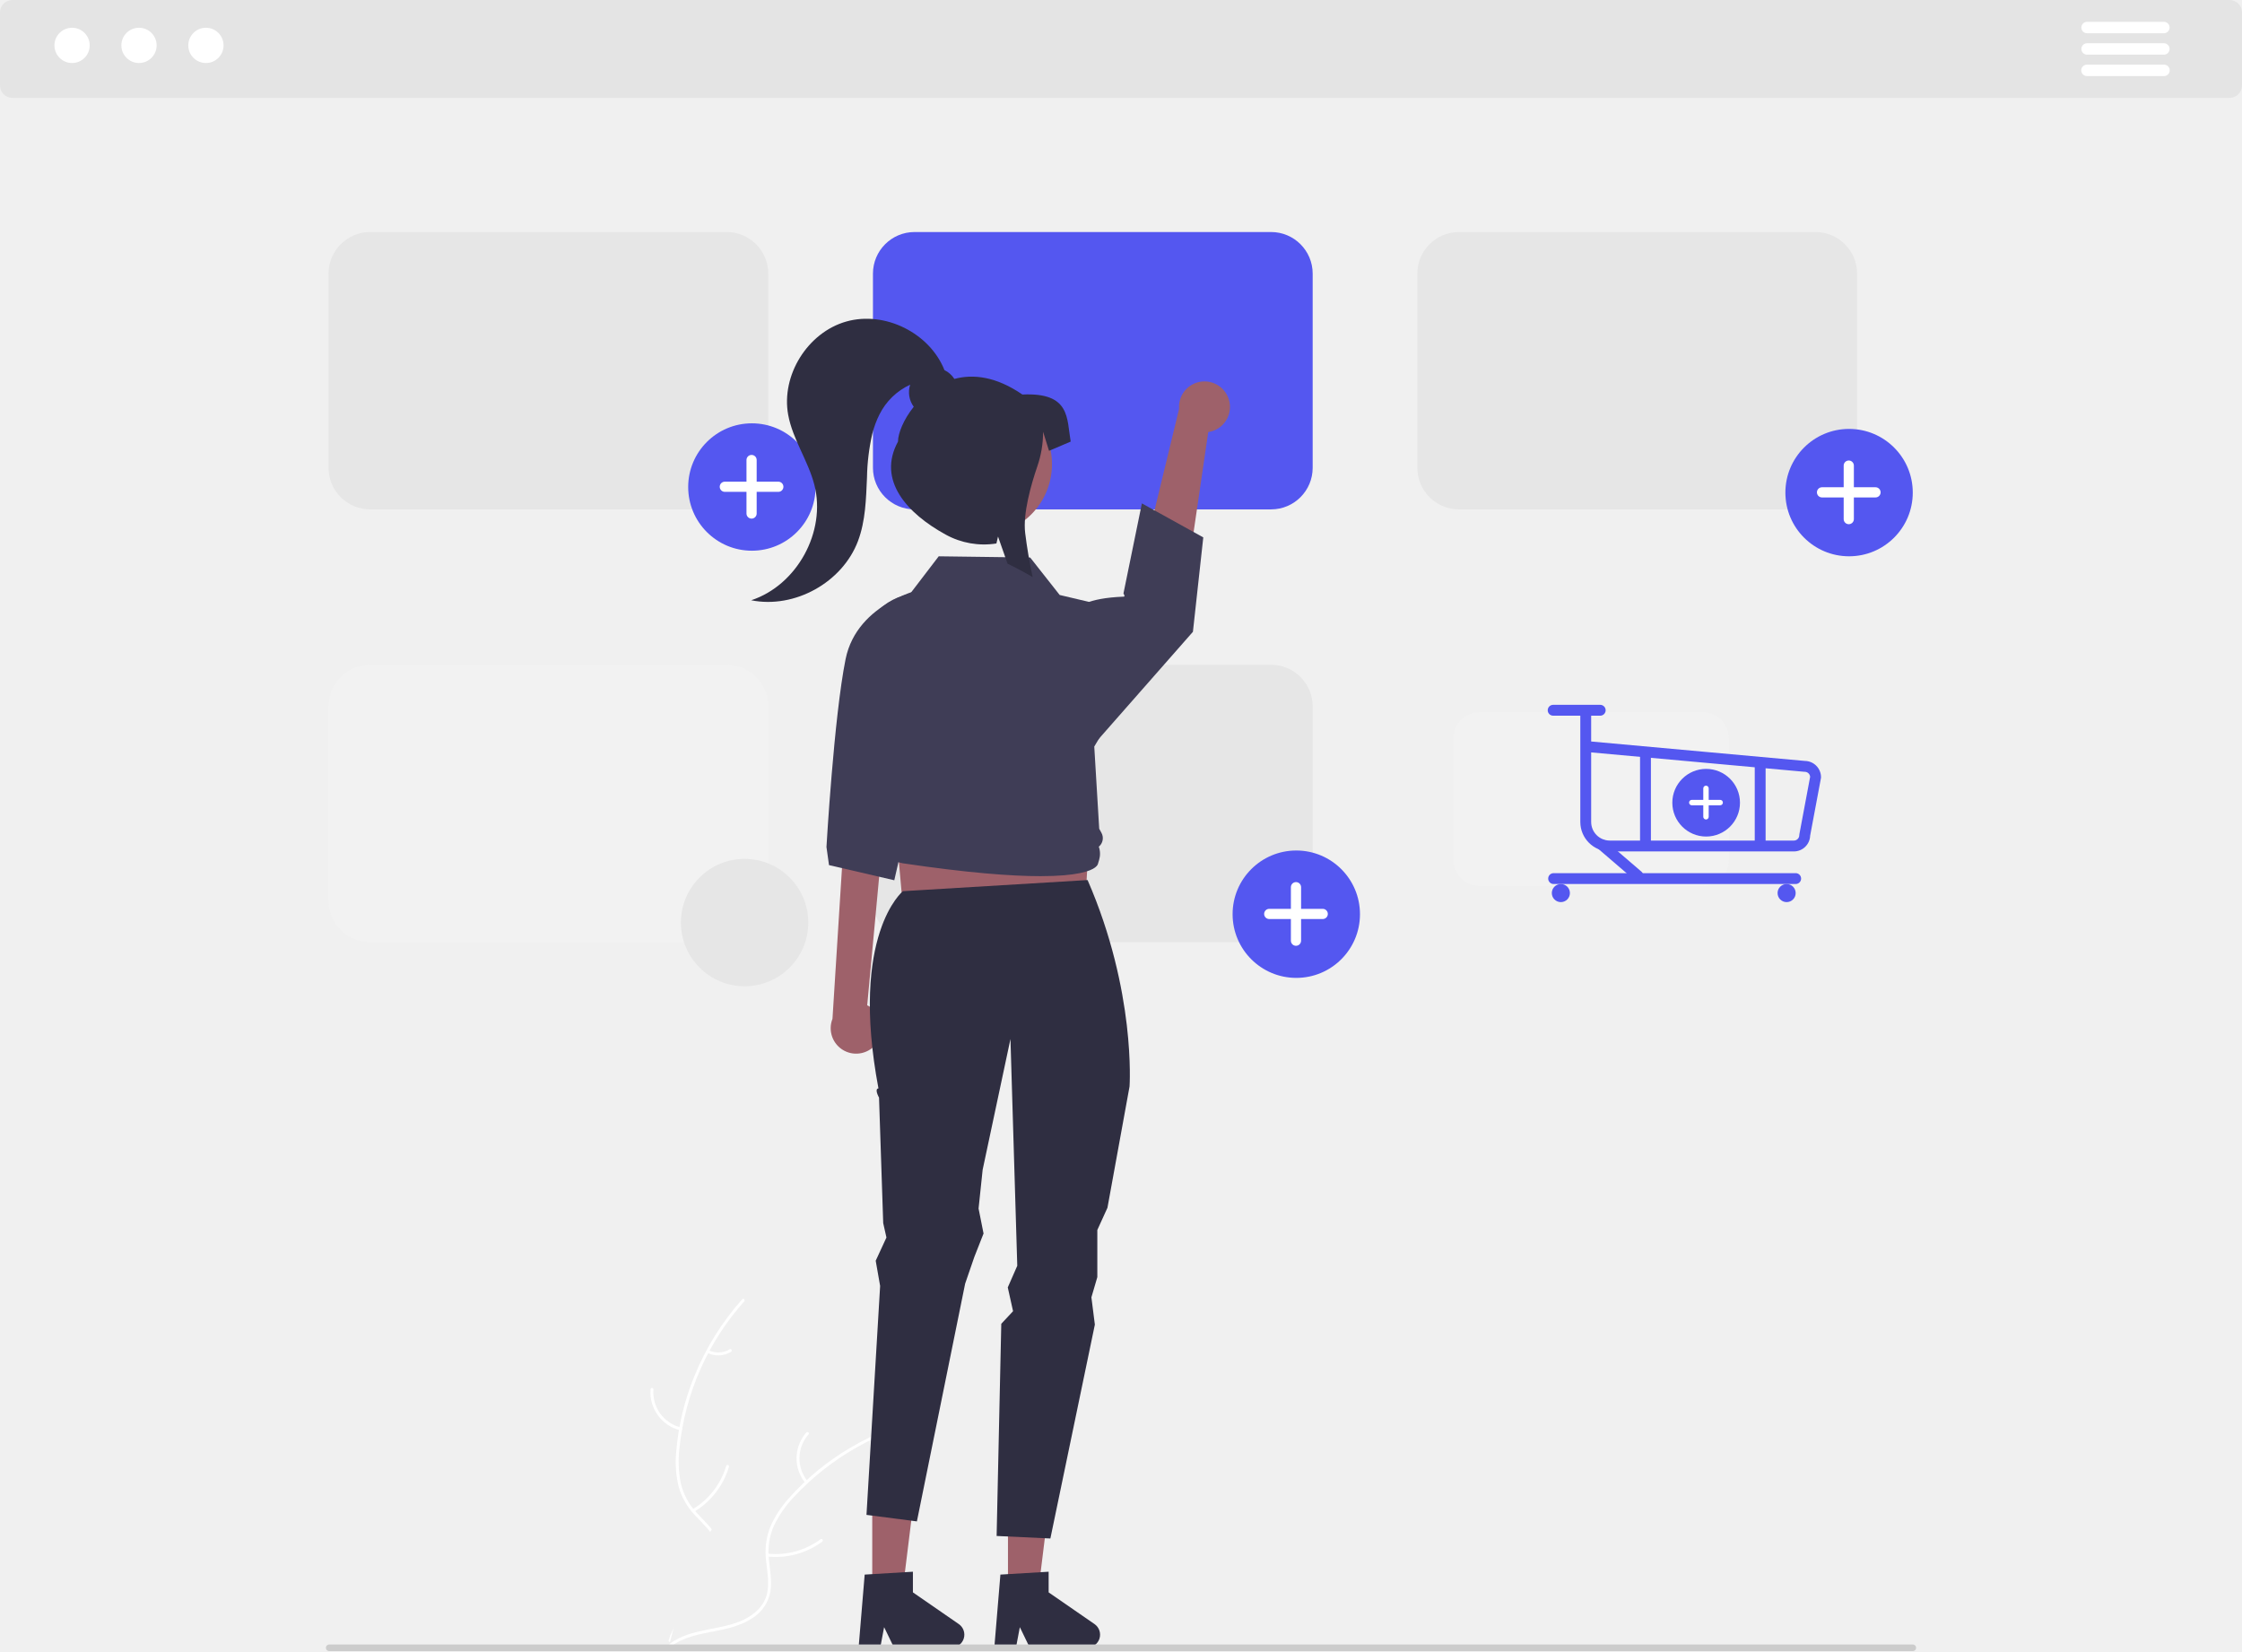
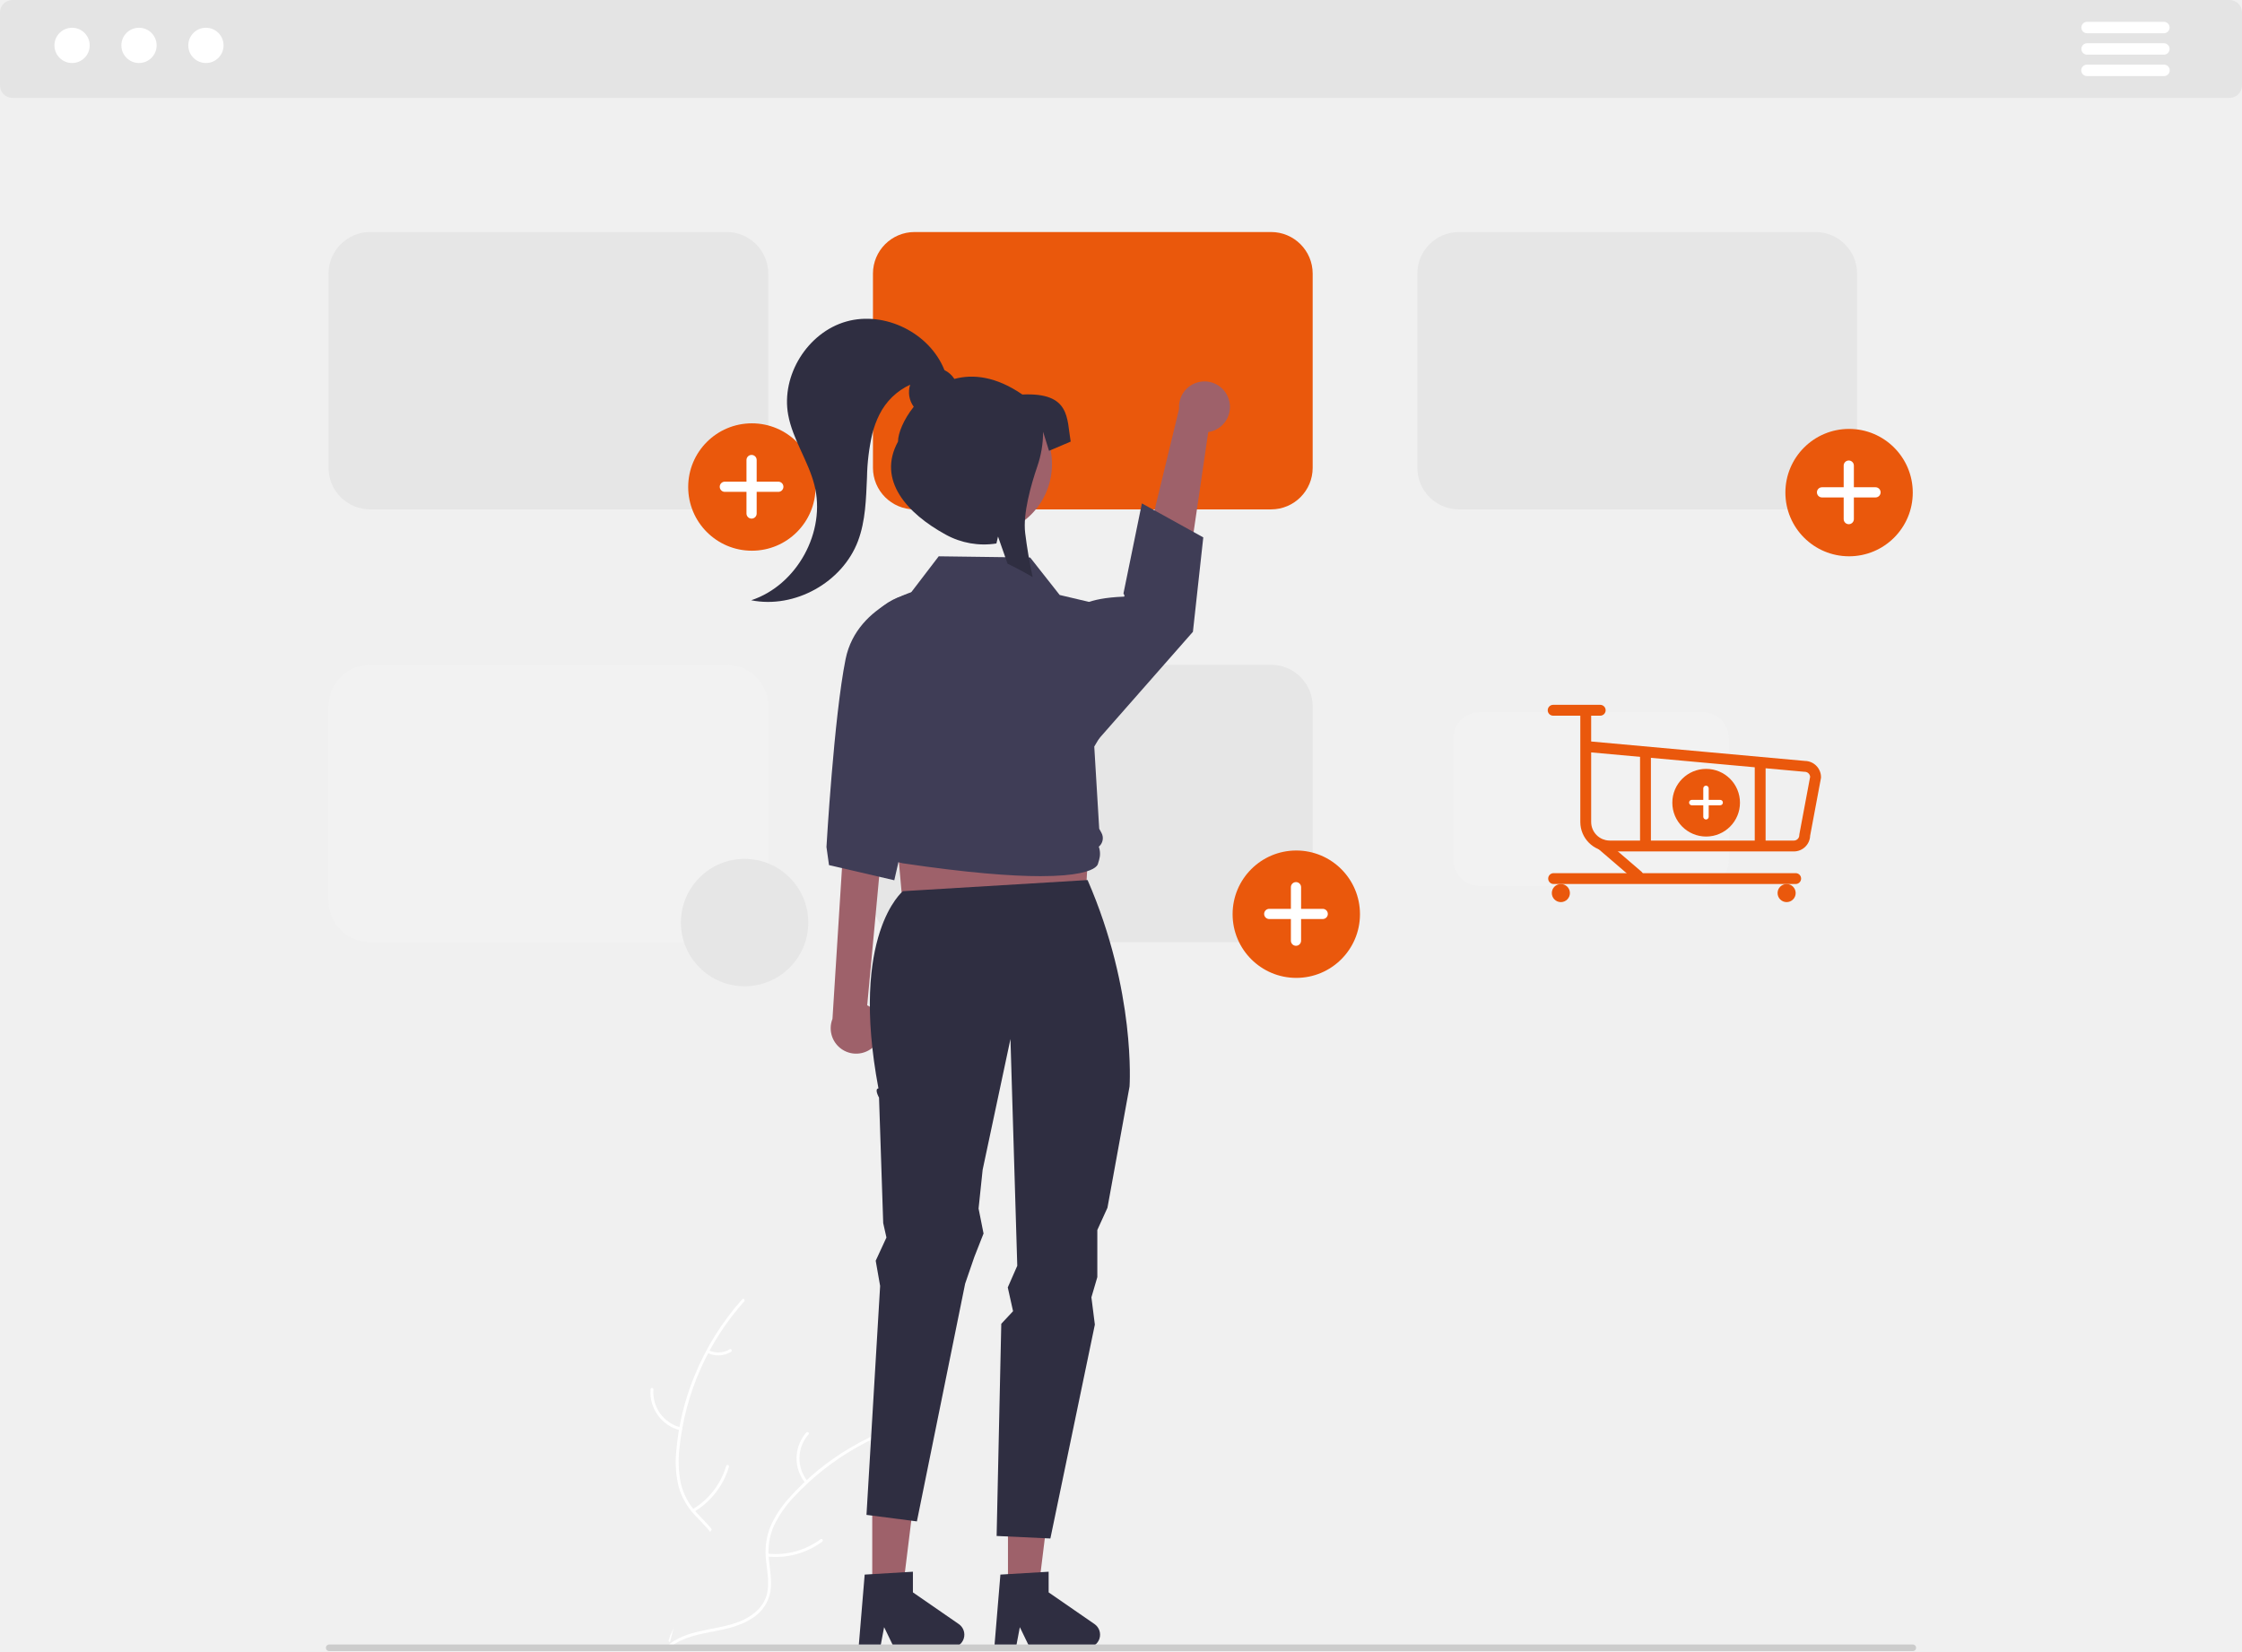
<svg xmlns="http://www.w3.org/2000/svg" data-name="Layer 1" width="803.052" height="591.375" viewBox="0 0 803.052 591.375">
  <path d="M997.078,189.375H202.922a4.453,4.453,0,0,1-4.448-4.448v-26.166a4.453,4.453,0,0,1,4.448-4.448H997.078a4.453,4.453,0,0,1,4.448,4.448V184.927A4.453,4.453,0,0,1,997.078,189.375Z" transform="translate(-198.4738 -154.3125)" fill="#e4e4e4" />
  <circle id="a35e044f-57c7-4e60-ba2c-0b63f07d3a91" data-name="a7a88a4d-66b2-4c09-a29b-e65e87e57a01" cx="25.815" cy="16.255" r="6.316" fill="#fff" />
  <circle id="b8ca9947-3ca9-4995-aa34-7c8526cbf832" data-name="ecd091ab-fa27-42b2-b94f-bd1073aab054" cx="49.787" cy="16.255" r="6.316" fill="#fff" />
  <circle id="a31b64b8-966e-40be-99c3-e775622dac5b" data-name="a332723e-32dc-4e13-8ae5-d2643a7feb7f" cx="73.76" cy="16.255" r="6.316" fill="#fff" />
  <path d="M973.591,166.221H945.987a2.045,2.045,0,0,1,0-4.089h27.604a2.045,2.045,0,0,1,.008,4.089Z" transform="translate(-198.4738 -154.3125)" fill="#fff" />
  <path d="M973.591,173.889H945.987a2.045,2.045,0,0,1,0-4.089h27.604a2.045,2.045,0,0,1,.008,4.089Z" transform="translate(-198.4738 -154.3125)" fill="#fff" />
  <path d="M973.591,181.556H945.987a2.045,2.045,0,0,1,0-4.09h27.604a2.045,2.045,0,0,1,.008,4.09Z" transform="translate(-198.4738 -154.3125)" fill="#fff" />
  <path d="M424.917,674.276c2.922-23.498,17.485-46.651,39.895-54.298a109.098,109.098,0,0,0,.005,74.904c3.444,9.315,8.244,19.316,5.004,28.704-2.015,5.841-6.946,10.311-12.457,13.105-5.511,2.794-11.628,4.126-17.668,5.432l-1.189.983C428.92,721.456,421.995,697.775,424.917,674.276Z" transform="translate(-198.4738 -154.3125)" fill="#f0f0f0" />
  <path d="M465.034,620.423a93.25,93.25,0,0,0-23.182,52.481,40.156,40.156,0,0,0,.457,12.574,23.032,23.032,0,0,0,5.728,10.683c2.582,2.837,5.551,5.439,7.399,8.854a14.102,14.102,0,0,1,.689,11.513c-1.631,4.678-4.846,8.491-8.119,12.111-3.634,4.019-7.473,8.135-9.018,13.463-.187.646-1.178.317-.991-.327,2.688-9.27,11.686-14.535,15.977-22.884,2.002-3.896,2.843-8.419.966-12.531-1.642-3.596-4.701-6.283-7.34-9.132a24.577,24.577,0,0,1-5.99-10.237,37.123,37.123,0,0,1-.939-12.51,90.469,90.469,0,0,1,6.607-27.493A94.904,94.904,0,0,1,464.344,619.641c.446-.5,1.134.286.691.783Z" transform="translate(-198.4738 -154.3125)" fill="#fff" />
  <path d="M442.134,666.589A13.991,13.991,0,0,1,431.484,651.933a.522.522,0,0,1,1.043.052,12.955,12.955,0,0,0,9.934,13.612C443.114,665.753,442.783,666.743,442.134,666.589Z" transform="translate(-198.4738 -154.3125)" fill="#fff" />
  <path d="M446.539,694.895a26.965,26.965,0,0,0,12.042-15.53c.189-.645,1.18-.317.991.327a28.048,28.048,0,0,1-12.563,16.135C446.43,696.17,445.964,695.236,446.539,694.895Z" transform="translate(-198.4738 -154.3125)" fill="#fff" />
  <path d="M452.334,637.954a7.919,7.919,0,0,0,7.505-.381c.574-.35,1.04.584.469.932a8.874,8.874,0,0,1-8.301.44.539.539,0,0,1-.332-.659A.524.524,0,0,1,452.334,637.954Z" transform="translate(-198.4738 -154.3125)" fill="#fff" />
  <path d="M533.121,661.949c-.352.229-.704.458-1.057.696a104.292,104.292,0,0,0-13.335,10.411c-.326.291-.652.59-.969.89a109.948,109.948,0,0,0-23.878,32.687,106.772,106.772,0,0,0-5.849,15.132c-2.158,7.161-3.928,15.097-8.2,20.954a18.318,18.318,0,0,1-1.427,1.762H439.8c-.088-.044-.176-.079-.264-.123l-1.541.07c.062-.273.132-.555.194-.828.035-.159.079-.317.114-.476.026-.106.053-.211.071-.308.009-.035.018-.07.026-.097.018-.097.044-.185.062-.273q.581-2.365,1.198-4.73c0-.009,0-.009.009-.018a156.995,156.995,0,0,1,13.212-34.686c.176-.326.352-.661.546-.987a101.885,101.885,0,0,1,9.152-13.881,90.071,90.071,0,0,1,5.998-6.861,74.901,74.901,0,0,1,18.743-14.04c13.846-7.311,29.877-10.112,44.674-5.646C532.373,661.712,532.743,661.826,533.121,661.949Z" transform="translate(-198.4738 -154.3125)" fill="#f0f0f0" />
  <path d="M533.035,662.439A93.25,93.25,0,0,0,482.928,690.386a40.157,40.157,0,0,0-7.205,10.314,23.032,23.032,0,0,0-1.858,11.978c.354,3.819,1.158,7.685.577,11.524a14.103,14.103,0,0,1-6.381,9.607c-4.119,2.753-8.981,3.862-13.774,4.782-5.321,1.021-10.865,1.997-15.306,5.32-.538.403-1.132-.456-.594-.858,7.727-5.783,18.082-4.569,26.535-8.652,3.944-1.905,7.338-5.01,8.316-9.424.854-3.86.029-7.847-.363-11.711a24.577,24.577,0,0,1,1.38-11.78,37.125,37.125,0,0,1,6.782-10.553,90.47,90.47,0,0,1,21.828-17.973,94.904,94.904,0,0,1,30.09-11.561c.657-.13.733.911.08,1.041Z" transform="translate(-198.4738 -154.3125)" fill="#fff" />
  <path d="M486.955,685.512a13.99,13.99,0,0,1,.321-18.113c.445-.502,1.247.166.801.669a12.955,12.955,0,0,0-.264,16.85C488.241,685.435,487.38,686.026,486.955,685.512Z" transform="translate(-198.4738 -154.3125)" fill="#fff" />
  <path d="M473.43,710.765a26.966,26.966,0,0,0,18.965-5.15c.54-.401,1.133.458.594.858a28.048,28.048,0,0,1-19.746,5.319C472.575,711.718,472.765,710.691,473.43,710.765Z" transform="translate(-198.4738 -154.3125)" fill="#fff" />
  <path d="M512.339,668.791a7.919,7.919,0,0,0,6.222,4.214c.669.066.479,1.092-.186,1.027a8.874,8.874,0,0,1-6.893-4.647.539.539,0,0,1,.132-.726.524.524,0,0,1,.726.132Z" transform="translate(-198.4738 -154.3125)" fill="#fff" />
  <path d="M458.767,336.757H331.041a14.904,14.904,0,0,1-14.887-14.888V252.304A14.903,14.903,0,0,1,331.041,237.417H458.767a14.903,14.903,0,0,1,14.887,14.887v69.565A14.904,14.904,0,0,1,458.767,336.757Z" transform="translate(-198.4738 -154.3125)" fill="#e6e6e6" />
-   <path d="M653.767,336.757H526.041a14.904,14.904,0,0,1-14.887-14.888V252.304A14.903,14.903,0,0,1,526.041,237.417H653.767a14.903,14.903,0,0,1,14.887,14.887v69.565A14.904,14.904,0,0,1,653.767,336.757Z" transform="translate(-198.4738 -154.3125)" fill="#5457f0" />
+   <path d="M653.767,336.757H526.041a14.904,14.904,0,0,1-14.887-14.888V252.304A14.903,14.903,0,0,1,526.041,237.417H653.767a14.903,14.903,0,0,1,14.887,14.887v69.565A14.904,14.904,0,0,1,653.767,336.757Z" transform="translate(-198.4738 -154.3125)" fill="#EA580C" />
  <path d="M848.767,336.757H721.041a14.904,14.904,0,0,1-14.887-14.888V252.304A14.903,14.903,0,0,1,721.041,237.417H848.767a14.903,14.903,0,0,1,14.887,14.887v69.565A14.904,14.904,0,0,1,848.767,336.757Z" transform="translate(-198.4738 -154.3125)" fill="#e6e6e6" />
  <path d="M458.767,491.757H331.041a14.904,14.904,0,0,1-14.887-14.888V407.304A14.903,14.903,0,0,1,331.041,392.417H458.767a14.903,14.903,0,0,1,14.887,14.887v69.565A14.904,14.904,0,0,1,458.767,491.757Z" transform="translate(-198.4738 -154.3125)" fill="#f2f2f2" />
  <path d="M653.767,491.757H526.041a14.904,14.904,0,0,1-14.887-14.888V407.304A14.903,14.903,0,0,1,526.041,392.417H653.767a14.903,14.903,0,0,1,14.887,14.887v69.565A14.904,14.904,0,0,1,653.767,491.757Z" transform="translate(-198.4738 -154.3125)" fill="#e6e6e6" />
  <g id="e3e4f7c8-e232-44d3-85d4-7e764218aef0" data-name="aa405d94-515b-444f-88dd-2c52df39214d">
-     <circle id="fcc64bf3-a6e1-406f-af2a-c5c9529d985b" data-name="ede3a9f0-5e02-4455-ac7e-751a5f8c3692" cx="464.312" cy="327.433" r="22.812" fill="#5457f0" />
+     <circle id="fcc64bf3-a6e1-406f-af2a-c5c9529d985b" data-name="ede3a9f0-5e02-4455-ac7e-751a5f8c3692" cx="464.312" cy="327.433" r="22.812" fill="#EA580C" />
    <path id="a515bf60-7ad9-4961-925b-281b4504c434-285" data-name="ba039ca8-d148-45ed-9781-bacb7304e881" d="M672.258,479.83h-7.756v-7.756a1.825,1.825,0,0,0-1.825-1.825h0a1.825,1.825,0,0,0-1.825,1.825v7.756h-7.756a1.825,1.825,0,0,0-1.825,1.825h0a1.825,1.825,0,0,0,1.825,1.825h7.756v7.756a1.825,1.825,0,0,0,1.825,1.825h0a1.825,1.825,0,0,0,1.825-1.825V483.48h7.756a1.825,1.825,0,0,0,1.825-1.825h0a1.825,1.825,0,0,0-1.825-1.825h0Z" transform="translate(-198.4738 -154.3125)" fill="#fff" />
  </g>
  <g id="e103fff6-fe82-4519-942e-bf1bf1b0aca3" data-name="bbf41f8a-587e-4352-8304-6d86282586e3">
-     <circle id="add300b1-303e-47da-8a54-54886e1d1e76" data-name="e4c91425-bc08-43ed-9b2d-9a6452dd6ab0" cx="662.312" cy="176.433" r="22.812" fill="#5457f0" />
+     <circle id="add300b1-303e-47da-8a54-54886e1d1e76" data-name="e4c91425-bc08-43ed-9b2d-9a6452dd6ab0" cx="662.312" cy="176.433" r="22.812" fill="#EA580C" />
    <path id="ac71a829-1528-4702-ba68-9cb7b8b12af7-286" data-name="b08e8960-896e-4763-a2dc-6c3da3e5d175" d="M870.258,328.83h-7.756v-7.756a1.825,1.825,0,0,0-1.825-1.825h0a1.825,1.825,0,0,0-1.825,1.825v7.756h-7.756a1.825,1.825,0,0,0-1.825,1.825h0a1.825,1.825,0,0,0,1.825,1.825h7.756v7.756a1.825,1.825,0,0,0,1.825,1.825h0a1.825,1.825,0,0,0,1.825-1.825V332.48h7.756a1.825,1.825,0,0,0,1.825-1.825h0a1.825,1.825,0,0,0-1.825-1.825h0Z" transform="translate(-198.4738 -154.3125)" fill="#fff" />
  </g>
  <g id="eec1f109-4866-4d4c-80db-d160015753dd" data-name="b77ad267-181d-433f-b31f-af61e58bf4a6">
-     <circle id="ad2802dd-75a3-400f-a980-dd7e255328e3" data-name="e8aef769-5476-47e9-8295-ae809767f9aa" cx="269.312" cy="174.433" r="22.812" fill="#5457f0" />
+     <circle id="ad2802dd-75a3-400f-a980-dd7e255328e3" data-name="e8aef769-5476-47e9-8295-ae809767f9aa" cx="269.312" cy="174.433" r="22.812" fill="#EA580C" />
    <path id="a152d324-d2c4-475a-92fe-001d0469b5e0-287" data-name="efbebd4e-dbd2-4103-8d2c-f0ca8346a3bf" d="M477.258,326.83h-7.756v-7.756a1.825,1.825,0,0,0-1.825-1.825h0a1.825,1.825,0,0,0-1.825,1.825h0v7.756h-7.756a1.825,1.825,0,0,0-1.825,1.825h0a1.825,1.825,0,0,0,1.825,1.825h7.756v7.756a1.825,1.825,0,0,0,1.825,1.825h0a1.825,1.825,0,0,0,1.825-1.825V330.48h7.756a1.825,1.825,0,0,0,1.825-1.825h0a1.825,1.825,0,0,0-1.825-1.825h0Z" transform="translate(-198.4738 -154.3125)" fill="#fff" />
  </g>
  <path d="M638.576,297.232a9.07,9.07,0,0,1-7.321,11.824l-10.548,72.001-17.303-8.451,17.404-71.87a9.119,9.119,0,0,1,17.768-3.504Z" transform="translate(-198.4738 -154.3125)" fill="#9e616a" />
  <path d="M512.589,527.832a9.07,9.07,0,0,0-3.492-13.462l7.116-76.586-14.905,7.64-4.654,73.801a9.119,9.119,0,0,0,15.934,8.607Z" transform="translate(-198.4738 -154.3125)" fill="#9e616a" />
  <polygon points="324.298 334.784 388.259 332.324 391.949 265.903 318.148 265.903 324.298 334.784" fill="#9e616a" />
  <polygon points="312.427 569.355 323.357 569.354 328.556 527.197 312.425 527.197 312.427 569.355" fill="#9e616a" />
  <path d="M508.19,718.276l17.278-1.031v7.403l16.426,11.345a4.624,4.624,0,0,1-2.627,8.429H518.697l-3.546-7.322-1.384,7.322h-7.756Z" transform="translate(-198.4738 -154.3125)" fill="#2f2e41" />
  <polygon points="361.041 569.355 371.971 569.354 377.17 527.197 361.039 527.197 361.041 569.355" fill="#9e616a" />
  <path d="M521.884,473.504s-19.138,15.45-8.763,70.628c-1.58.188.209,3.302.209,3.302l1.497,44.96,1.157,5.153-3.846,8.315,1.586,9.034-4.888,81.992,18.057,2.335L544.173,614.079l3.291-9.573,3.301-8.391-1.781-8.948,1.46-13.888,9.962-46.829,2.439,81.218-3.403,7.754,1.894,8.512-4.219,4.518-1.667,75.99,19.254.901,15.931-76.603-1.235-9.775,2.119-7.228V594.854l3.63-7.968,7.914-43.448s2.387-33.958-15.032-73.919Z" transform="translate(-198.4738 -154.3125)" fill="#2f2e41" />
  <path d="M529.684,365.013s-24.172,4.78-28.337,25.395-6.845,67.263-6.845,67.263l.912,6.496,23.382,5.422,14.924-65.363Z" transform="translate(-198.4738 -154.3125)" fill="#3f3d56" />
  <path d="M584.847,371.971s2.45-3.433,16.171-3.963c.565-.022-.135-1.143-.135-1.143l6.599-32.253,21.991,12.175-3.712,33.813L589.625,421.702Z" transform="translate(-198.4738 -154.3125)" fill="#3f3d56" />
  <path d="M571.14,468.122c-10.353.001-25.936-1.142-49.396-4.625a7.165,7.165,0,0,1-6.014-5.999,5.424,5.424,0,0,1-.911-6.16l.022-.043-.532-.626a5.801,5.801,0,0,1-.387-7.011l-7.265-51.975a21.896,21.896,0,0,1,15.228-24.021l2.682-.835,10.142-13.266.2.002,32.561.433,10.567,13.418,17.081,4.028.044.26,3.966,22.914c2.062,11.918-2.668,16.606-8.706,27.086l1.772,29.434.804,1.461a3.959,3.959,0,0,1-.948,4.968,7.712,7.712,0,0,1,.105,4.772l-.418,1.381c.001.04-.111.601-1.013,1.286C589.099,466.239,584.43,468.122,571.14,468.122Z" transform="translate(-198.4738 -154.3125)" fill="#3f3d56" />
  <path d="M556.804,718.276l17.278-1.031v7.403l16.426,11.345a4.624,4.624,0,0,1-2.627,8.429H567.311l-3.546-7.322-1.384,7.322h-7.756Z" transform="translate(-198.4738 -154.3125)" fill="#2f2e41" />
  <circle cx="549.754" cy="320.563" r="25.527" transform="matrix(0.16018, -0.98709, 0.98709, 0.16018, -53.20484, 657.5572)" fill="#9e616a" />
  <path d="M564.68,295.618c-9.356-6.435-17.595-7.415-24.363-5.59a8.897,8.897,0,0,0-3.559-3.16c-5.278-13.3-21.342-21.287-35.127-17.405-13.874,3.908-23.448,19.277-20.837,33.453,1.618,8.787,7.148,16.396,9.372,25.049,4.306,16.751-6.198,35.94-22.629,41.34,15.558,3.124,32.683-6.379,38.264-21.233,2.711-7.215,2.874-15.092,3.219-22.792a75.564,75.564,0,0,1,1.943-15.783,33.722,33.722,0,0,1,2.512-6.72A22.997,22.997,0,0,1,524.481,292.099a8.778,8.778,0,0,0,1.282,7.903c-3.648,4.571-5.635,9.513-5.635,12.473-7.579,13.853,3.259,25.751,17.112,33.331a28.381,28.381,0,0,0,18.133,3.161l.58-2.474.785,2.229,2.621,7.471q4.536,2.194,8.993,4.811c-1.129-5.301-2.042-10.593-2.671-15.767-.87-7.042,2.163-17.526,4.351-23.901a37.632,37.632,0,0,0,2.06-12.213v-.182l2.13,6.843,7.756-3.308C580.536,304.199,581.979,294.803,564.68,295.618Z" transform="translate(-198.4738 -154.3125)" fill="#2f2e41" />
  <path d="M883.647,745.688H316.353a1.191,1.191,0,0,1,0-2.381H883.647a1.191,1.191,0,0,1,0,2.381Z" transform="translate(-198.4738 -154.3125)" fill="#ccc" />
  <circle id="aeef577c-289f-4c95-850d-f6939249b5af" data-name="e4c91425-bc08-43ed-9b2d-9a6452dd6ab0" cx="266.704" cy="330.431" r="22.812" fill="#e6e6e6" />
  <path d="M808.413,471.633H728.4a9.337,9.337,0,0,1-9.326-9.326V418.728a9.336,9.336,0,0,1,9.326-9.326h80.013a9.336,9.336,0,0,1,9.326,9.326v43.579A9.337,9.337,0,0,1,808.413,471.633Z" transform="translate(-198.4738 -154.3125)" fill="#f2f2f2" />
  <g id="a3c861bb-19cc-462b-bc3a-1f29faec5e60" data-name="bc9af32e-f7cd-4c85-a4cc-5543d455b8de">
-     <circle id="a24c8b8a-c30a-477e-8412-dbddb638fe0a" data-name="b56288f5-6382-4006-aaf1-aded98dde780" cx="611.118" cy="287.504" r="12.115" fill="#5457f0" />
+     <circle id="a24c8b8a-c30a-477e-8412-dbddb638fe0a" data-name="b56288f5-6382-4006-aaf1-aded98dde780" cx="611.118" cy="287.504" r="12.115" fill="#EA580C" />
    <path id="ac585bde-7a48-4e1f-a3d4-d671a5b024fe-288" data-name="b9aaef6b-2cfc-46ac-8dc0-30fdc28925de" d="M814.622,440.799h-4.119v-4.119a.969.969,0,0,0-.969-.969h0a.969.969,0,0,0-.969.969v4.119H804.446a.969.969,0,0,0-.969.969v0h0a.969.969,0,0,0,.969.969h4.119v4.119a.969.969,0,0,0,.969.969h0a.969.969,0,0,0,.969-.969v-4.119h4.119a.969.969,0,0,0,.969-.969v0h0a.969.969,0,0,0-.969-.969Z" transform="translate(-198.4738 -154.3125)" fill="#fff" />
  </g>
-   <path d="M841.011,459.266h-65.938a10.568,10.568,0,0,1-10.556-10.556V409.35a1.945,1.945,0,0,1,3.89,0v10.541l76.591,6.962a5.841,5.841,0,0,1,5.737,5.834,1.946,1.946,0,0,1-.033.358l-3.86,20.585A5.841,5.841,0,0,1,841.011,459.266Zm-72.604-35.469V448.71a6.674,6.674,0,0,0,6.666,6.666h65.938a1.947,1.947,0,0,0,1.945-1.945,1.946,1.946,0,0,1,.033-.358l3.851-20.536a1.947,1.947,0,0,0-1.939-1.795c-.059,0-.117-.003-.176-.008Z" transform="translate(-198.4738 -154.3125)" fill="#5457f0" />
-   <circle cx="559.078" cy="319.863" r="3.241" fill="#5457f0" />
-   <circle cx="639.944" cy="319.863" r="3.241" fill="#5457f0" />
-   <path d="M841.659,470.934H754.958a1.945,1.945,0,0,1,0-3.89h86.701a1.945,1.945,0,0,1,0,3.89Z" transform="translate(-198.4738 -154.3125)" fill="#5457f0" />
-   <path d="M771.648,410.647H754.793a1.945,1.945,0,0,1,0-3.89H771.648a1.945,1.945,0,0,1,0,3.89Z" transform="translate(-198.4738 -154.3125)" fill="#5457f0" />
-   <path d="M785.169,469.944a1.937,1.937,0,0,1-1.266-.47l-12.783-10.985a1.945,1.945,0,1,1,2.535-2.95L786.437,466.524a1.945,1.945,0,0,1-1.268,3.42Z" transform="translate(-198.4738 -154.3125)" fill="#5457f0" />
-   <path d="M787.862,458.071a1.945,1.945,0,0,1-1.945-1.945V424.908a1.945,1.945,0,0,1,3.89,0v31.218a1.945,1.945,0,0,1-1.945,1.945Z" transform="translate(-198.4738 -154.3125)" fill="#5457f0" />
-   <path d="M828.944,458.071a1.945,1.945,0,0,1-1.945-1.945V427.501a1.945,1.945,0,0,1,3.89,0v28.625a1.945,1.945,0,0,1-1.945,1.945Z" transform="translate(-198.4738 -154.3125)" fill="#5457f0" />
+   <path d="M841.011,459.266h-65.938a10.568,10.568,0,0,1-10.556-10.556V409.35a1.945,1.945,0,0,1,3.89,0v10.541l76.591,6.962a5.841,5.841,0,0,1,5.737,5.834,1.946,1.946,0,0,1-.033.358l-3.86,20.585A5.841,5.841,0,0,1,841.011,459.266Zm-72.604-35.469V448.71a6.674,6.674,0,0,0,6.666,6.666h65.938a1.947,1.947,0,0,0,1.945-1.945,1.946,1.946,0,0,1,.033-.358l3.851-20.536a1.947,1.947,0,0,0-1.939-1.795c-.059,0-.117-.003-.176-.008Z" transform="translate(-198.4738 -154.3125)" fill="#EA580C" />
+   <circle cx="559.078" cy="319.863" r="3.241" fill="#EA580C" />
+   <circle cx="639.944" cy="319.863" r="3.241" fill="#EA580C" />
+   <path d="M841.659,470.934H754.958a1.945,1.945,0,0,1,0-3.89h86.701a1.945,1.945,0,0,1,0,3.89Z" transform="translate(-198.4738 -154.3125)" fill="#EA580C" />
+   <path d="M771.648,410.647H754.793a1.945,1.945,0,0,1,0-3.89H771.648a1.945,1.945,0,0,1,0,3.89Z" transform="translate(-198.4738 -154.3125)" fill="#EA580C" />
+   <path d="M785.169,469.944a1.937,1.937,0,0,1-1.266-.47l-12.783-10.985a1.945,1.945,0,1,1,2.535-2.95L786.437,466.524a1.945,1.945,0,0,1-1.268,3.42Z" transform="translate(-198.4738 -154.3125)" fill="#EA580C" />
+   <path d="M787.862,458.071a1.945,1.945,0,0,1-1.945-1.945V424.908a1.945,1.945,0,0,1,3.89,0v31.218a1.945,1.945,0,0,1-1.945,1.945Z" transform="translate(-198.4738 -154.3125)" fill="#EA580C" />
+   <path d="M828.944,458.071a1.945,1.945,0,0,1-1.945-1.945V427.501a1.945,1.945,0,0,1,3.89,0v28.625a1.945,1.945,0,0,1-1.945,1.945Z" transform="translate(-198.4738 -154.3125)" fill="#EA580C" />
</svg>
